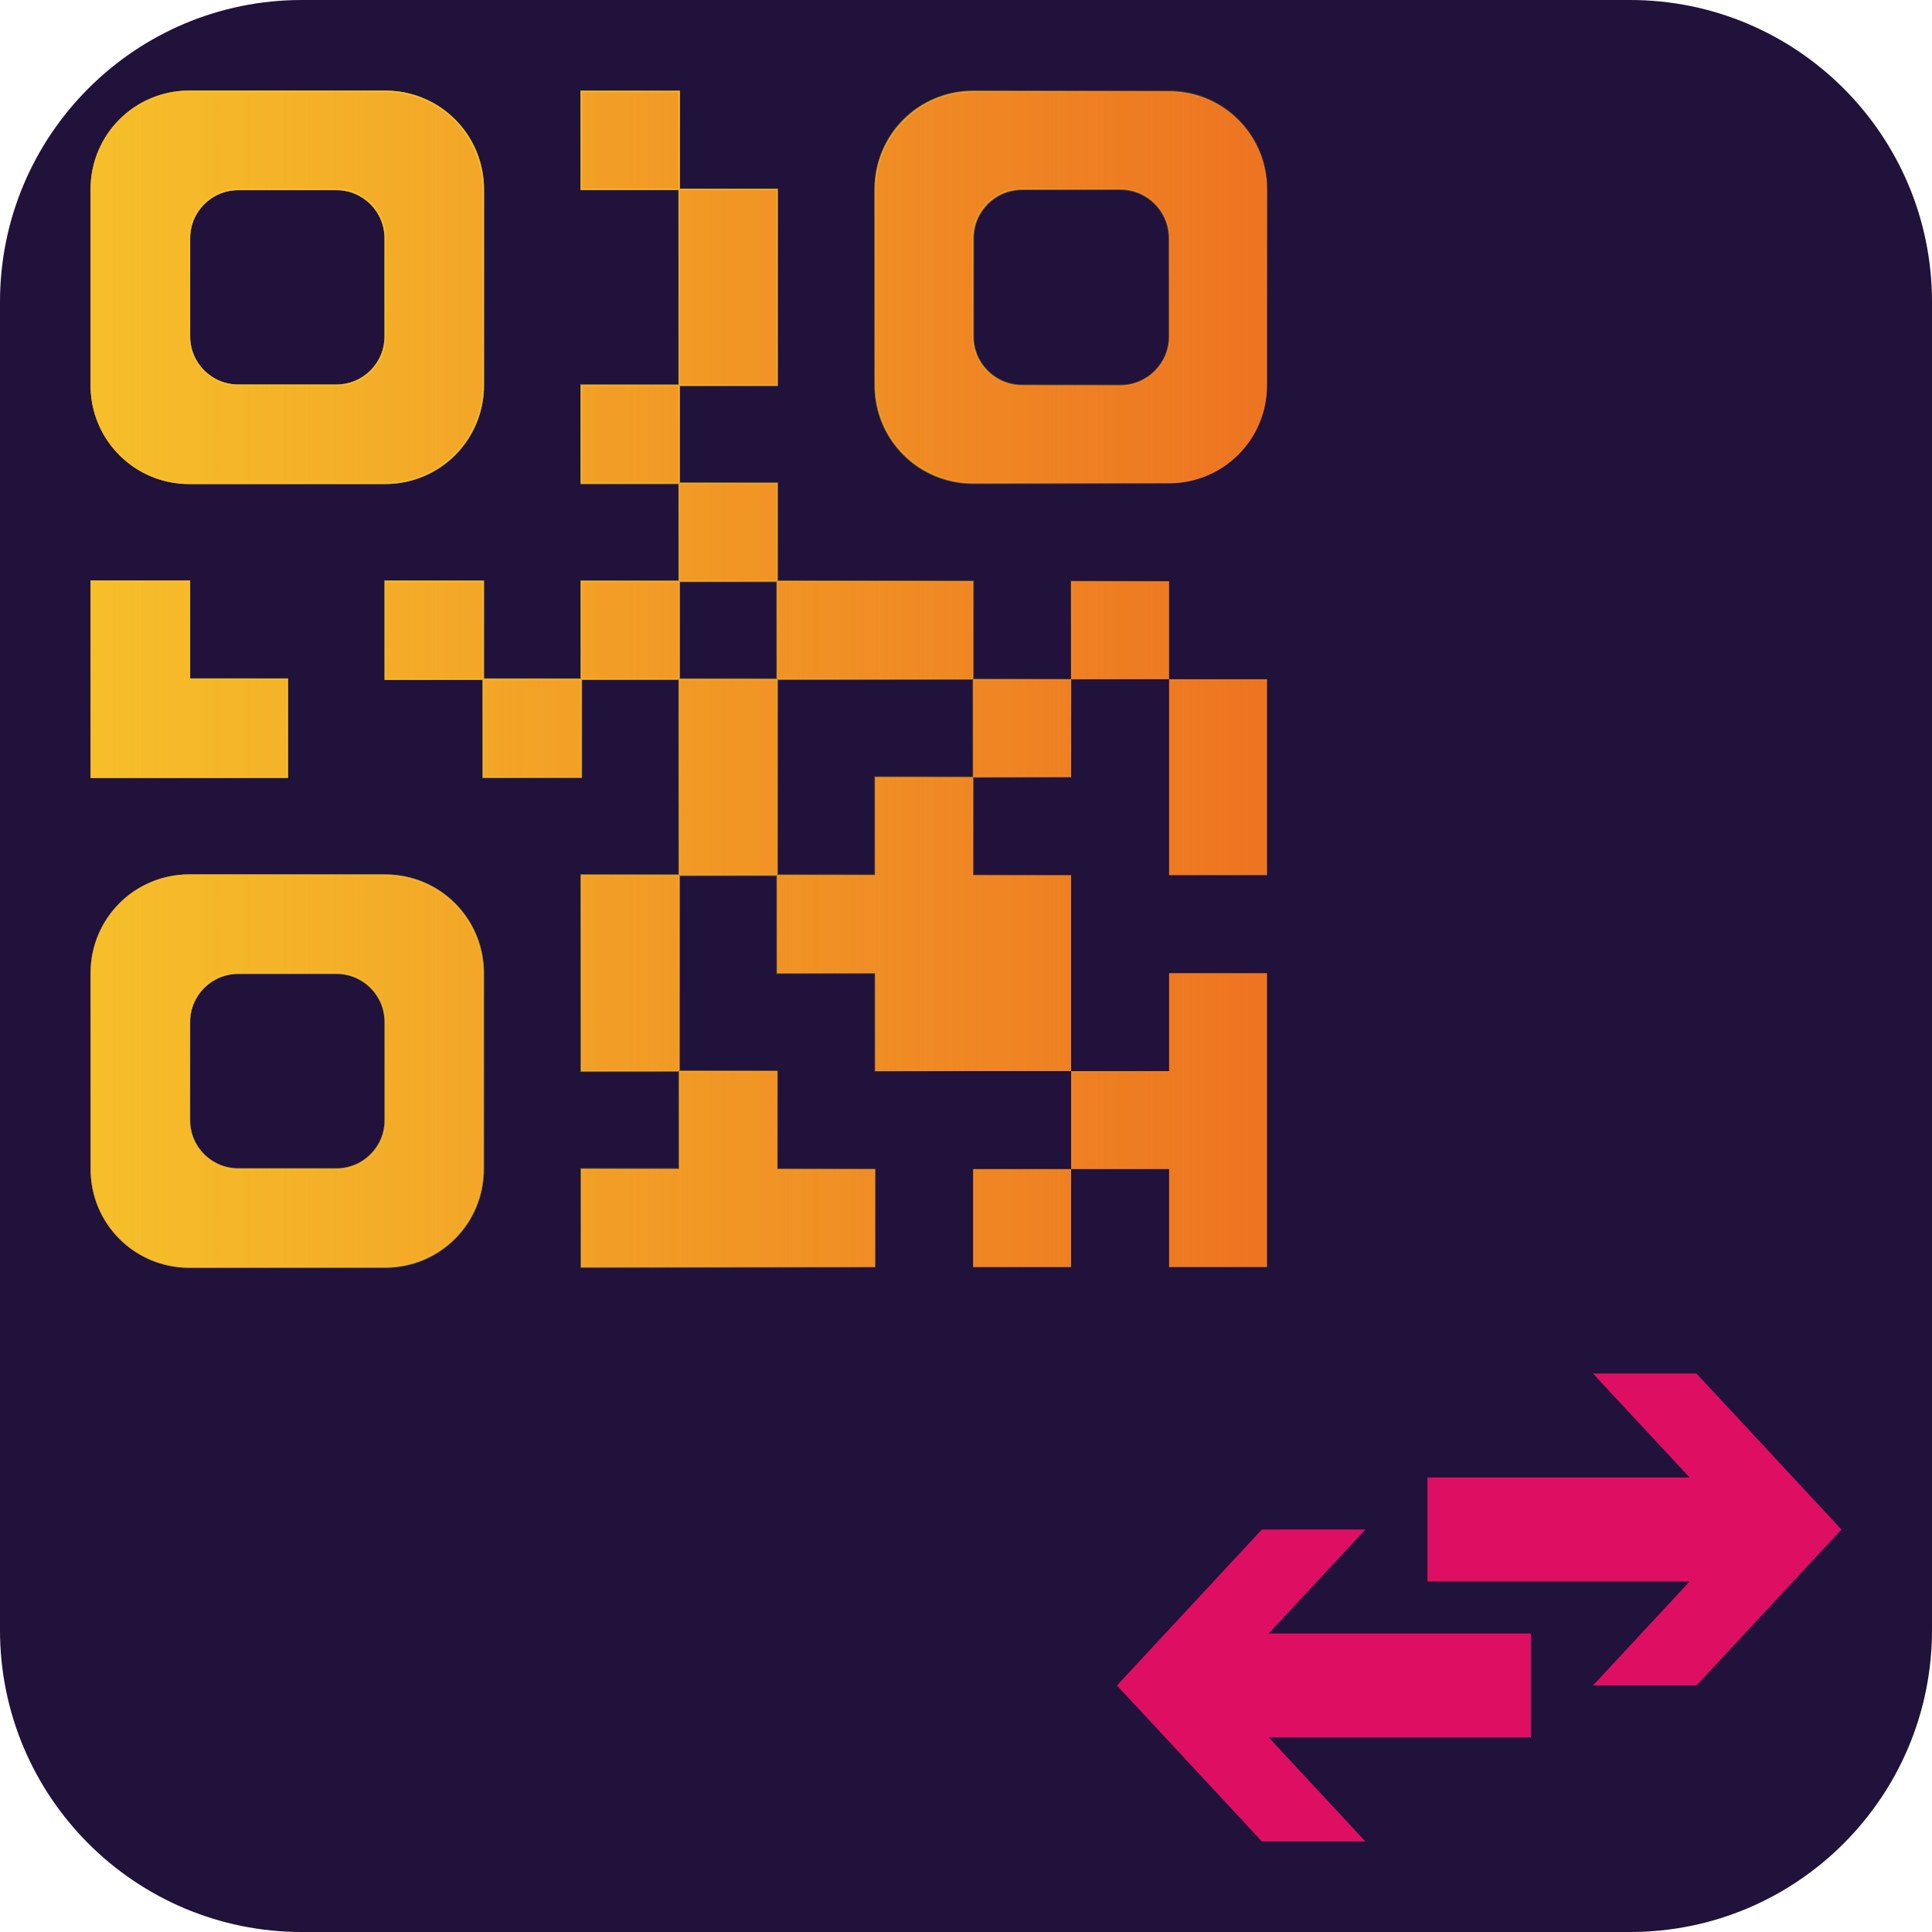
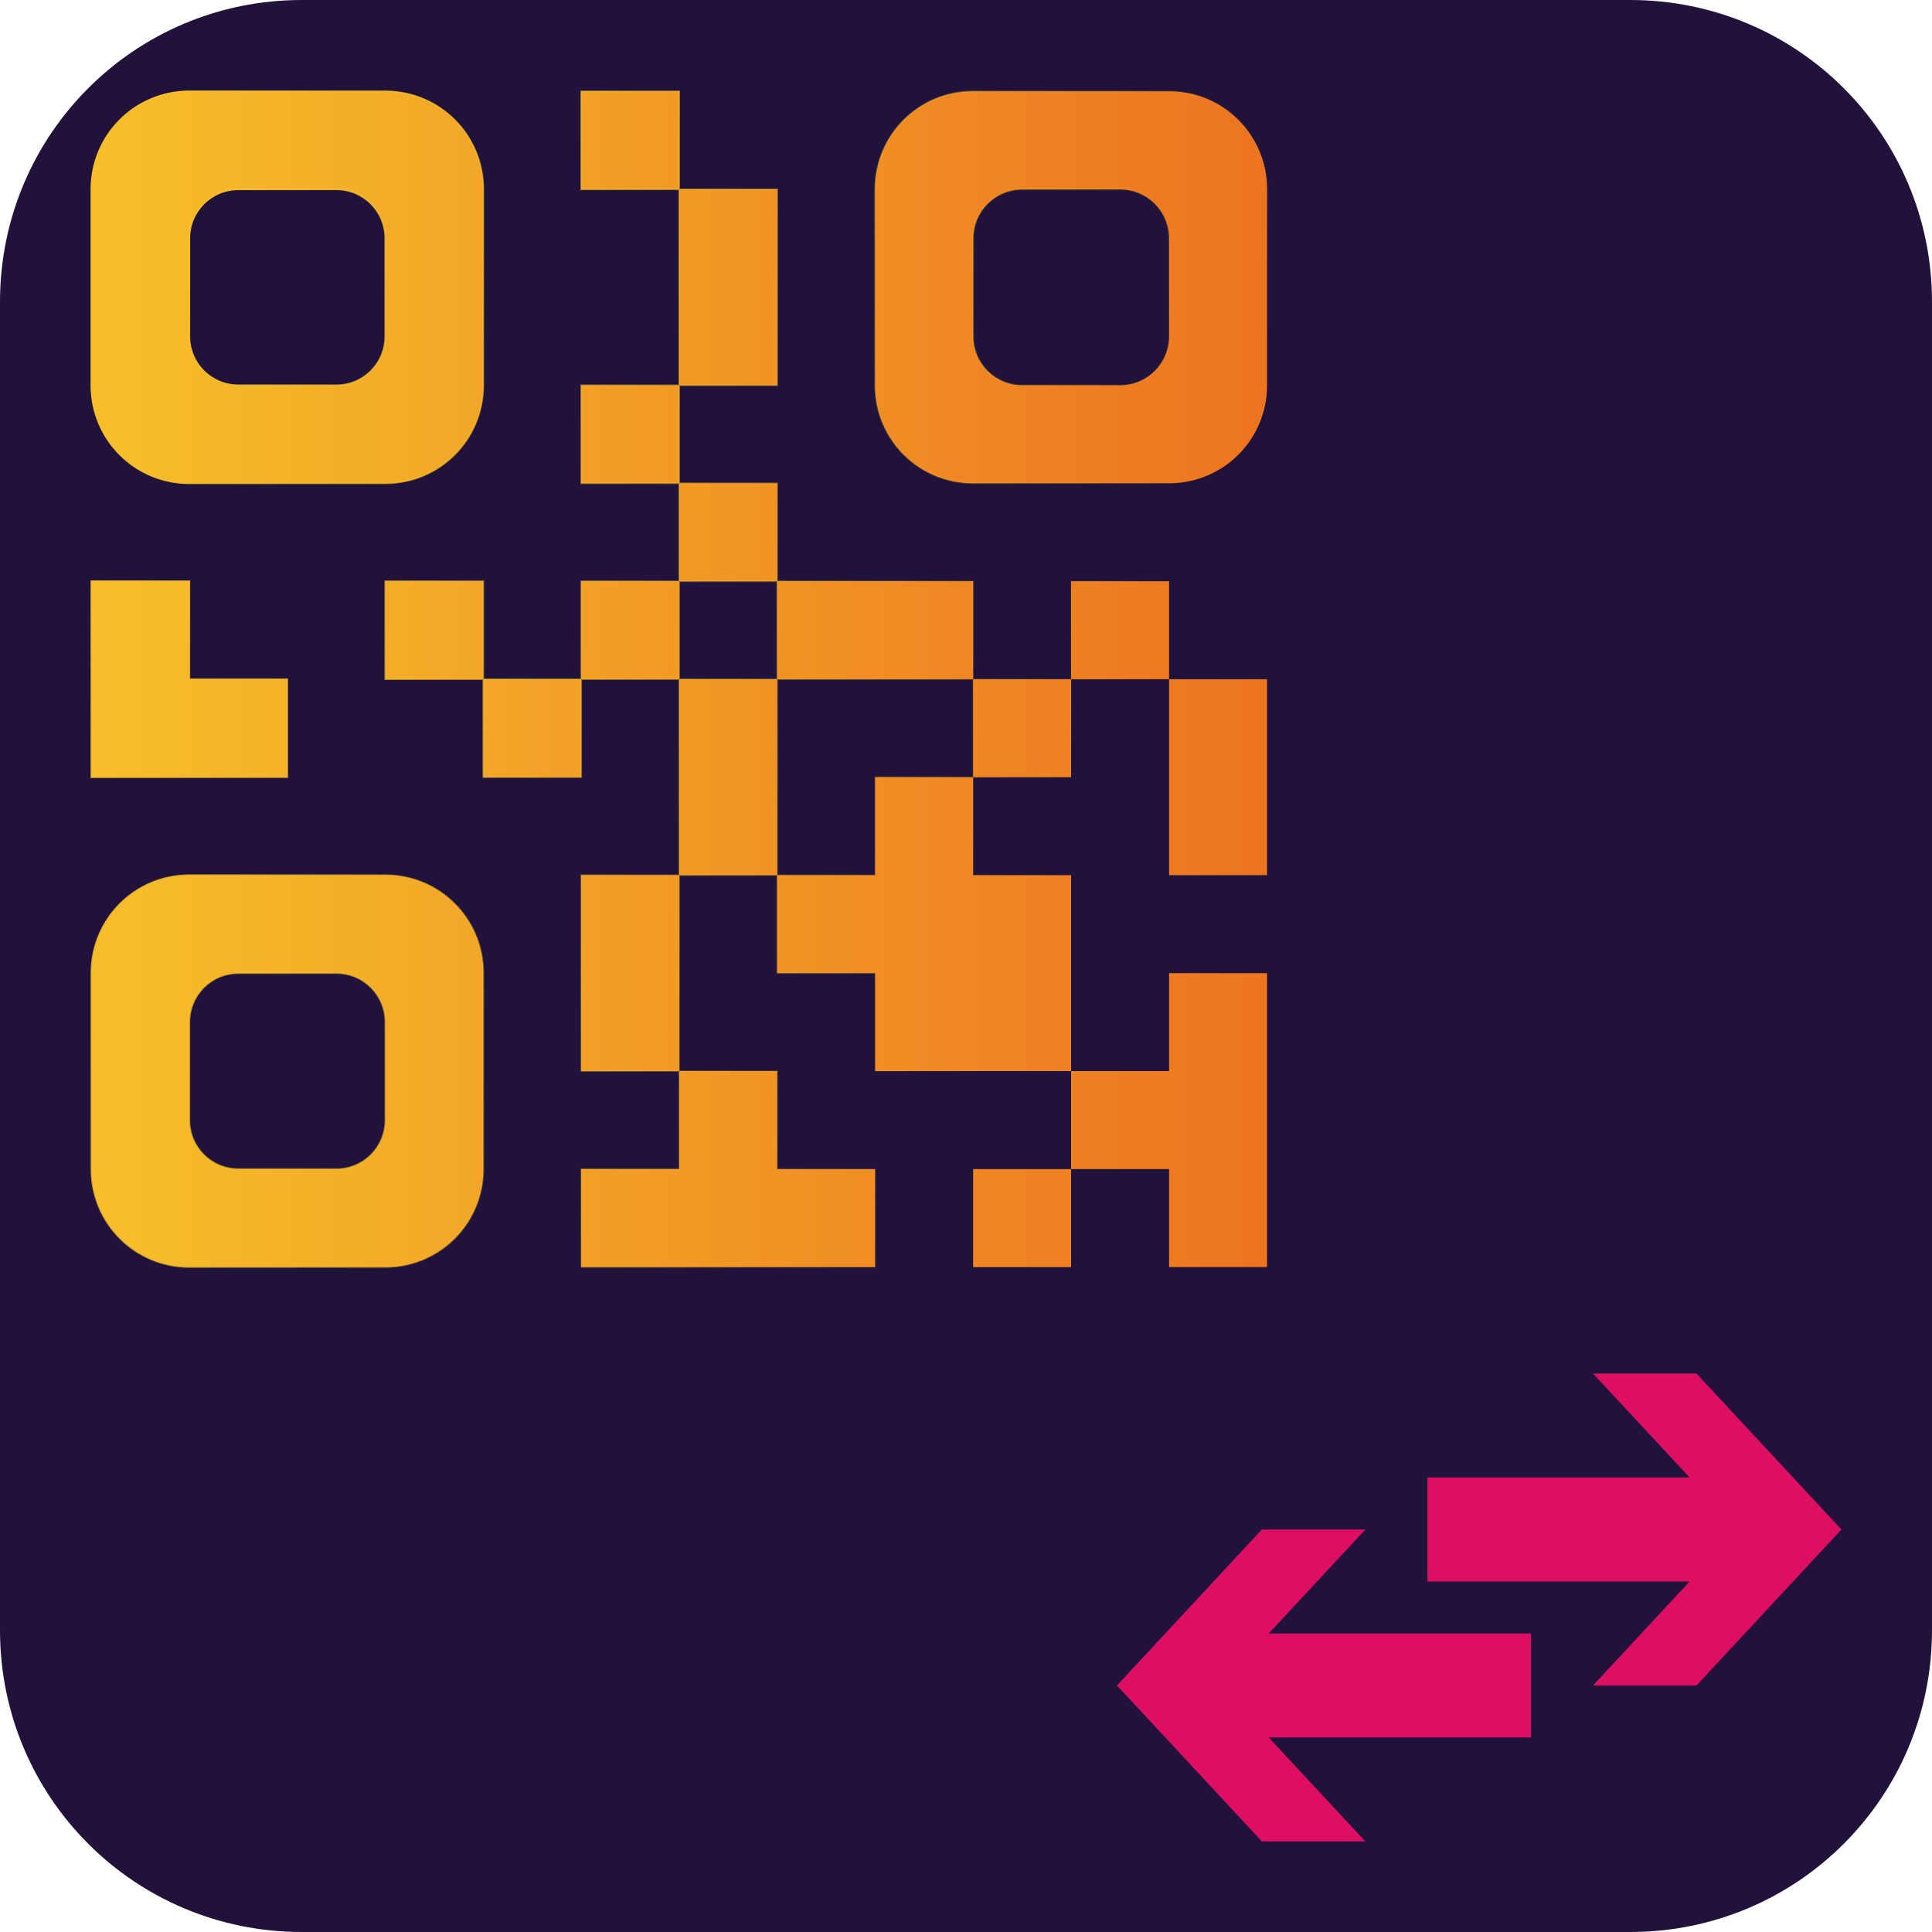
- <svg xmlns="http://www.w3.org/2000/svg" xmlns:ns1="http://www.openswatchbook.org/uri/2009/osb" xmlns:xlink="http://www.w3.org/1999/xlink" width="256mm" height="256mm" viewBox="0 0 256 256" version="1.1" id="svg8">
-   <defs id="defs2">
-     <linearGradient id="linearGradient3064-2-9">
-       <stop style="stop-color:#f6bf2a;stop-opacity:1;" offset="0" id="stop3060" />
-       <stop style="stop-color:#f6bf2a;stop-opacity:0;" offset="1" id="stop3062" />
+ <svg xmlns="http://www.w3.org/2000/svg" width="256mm" height="256mm" version="1.1" viewBox="0 0 256 256">
+   <defs>
+     <linearGradient id="b" x1="44.854" x2="771.53" y1="408.19" y2="408.19" gradientTransform="matrix(.21468 0 0 .21468 2.371 2.3714)" gradientUnits="userSpaceOnUse">
+       <stop stop-color="#f6bf2a" offset="0" />
+       <stop stop-color="#ed7421" offset="1" />
    </linearGradient>
-     <linearGradient id="linearGradient2828" ns1:paint="solid">
-       <stop style="stop-color:#ffb238;stop-opacity:1;" offset="0" id="stop2826" />
+     <linearGradient id="a" x1="106.47" x2="710.55" y1="106.15" y2="347.72" gradientTransform="matrix(.21468 0 0 .21468 2.371 2.3714)" gradientUnits="userSpaceOnUse">
+       <stop stop-color="#f6bf2a" offset="0" />
+       <stop stop-color="#f6bf2a" stop-opacity="0" offset="1" />
    </linearGradient>
-     <linearGradient xlink:href="#linearGradient3064-2-9" id="linearGradient3079" x1="106.473" y1="106.153" x2="710.551" y2="347.717" gradientUnits="userSpaceOnUse" gradientTransform="matrix(0.2146774,0,0,0.2146774,2.370966,43.37138)" />
-     <linearGradient xlink:href="#linearGradient3064-2-9" id="linearGradient3120" x1="44.854" y1="408.188" x2="771.525" y2="408.188" gradientUnits="userSpaceOnUse" gradientTransform="matrix(0.2146774,0,0,0.2146774,2.370966,43.37138)" />
-     <linearGradient xlink:href="#linearGradient3064-2-9" id="linearGradient3141" gradientUnits="userSpaceOnUse" x1="106.473" y1="106.153" x2="710.551" y2="347.717" gradientTransform="matrix(0.2146774,0,0,0.2146774,2.370966,43.37138)" />
  </defs>
-   <rect style="opacity:1;fill:#20123a;fill-opacity:1;stroke-width:0.265" id="rect2912" width="256" height="256" x="0" y="0" ry="40" />
-   <g id="layer1" transform="translate(0,-41)">
-     <path style="display:inline;opacity:1;fill:#ed7421;fill-opacity:1;fill-rule:nonzero;stroke:url(#linearGradient3079);stroke-width:0.215" d="m 25.089,53.108 c -7.192,0 -12.982,5.79 -12.982,12.982 V 92.054 c 0,7.192 5.79,12.982 12.982,12.982 h 25.964 c 7.192,0 12.982,-5.79 12.982,-12.982 V 66.09 c 0,-7.192 -5.79,-12.982 -12.982,-12.982 z m 51.928,0 V 66.09 H 90 V 53.108 Z M 90,66.09 V 92.054 H 102.982 V 66.09 Z m 0,25.964 H 77.018 v 12.982 h 12.982 z m 0,12.982 v 12.982 H 102.982 V 105.036 Z m 12.982,12.982 v 12.982 h 25.964 v -12.982 z m 25.964,12.982 v 12.982 h 12.982 v -12.982 z m 12.982,0 h 12.982 v -12.982 h -12.982 z m 12.982,0 v 25.964 h 12.982 v -25.964 z m -25.964,12.982 h -12.982 v 12.982 h -12.982 v 12.982 h 12.982 v 12.982 h 12.982 12.982 v -12.982 -12.982 h -12.982 z m 12.982,38.946 v 12.982 h 12.982 v 12.982 h 12.982 v -12.982 -12.982 -12.982 h -12.982 v 12.982 z m 0,12.982 h -12.982 v 12.982 h 12.982 z M 102.982,156.965 V 131 H 90 v 25.964 z m -12.982,0 H 77.018 v 25.964 h 12.982 z m 0,25.964 v 12.982 H 77.018 v 12.982 h 38.946 v -12.982 h -12.982 v -12.982 z m 0,-51.928 v -12.982 H 77.018 v 12.982 z m -12.982,0 H 64.036 v 12.982 h 12.982 z m -12.982,0 v -12.982 H 51.054 v 12.982 z m 64.911,-77.893 c -7.192,0 -12.982,5.79 -12.982,12.982 V 92.054 c 0,7.192 5.79,12.982 12.982,12.982 h 25.964 c 7.192,0 12.982,-5.79 12.982,-12.982 V 66.09 c 0,-7.192 -5.79,-12.982 -12.982,-12.982 z M 31.581,66.09 h 12.982 c 3.596,0 6.491,2.895 6.491,6.491 v 12.982 c 0,3.596 -2.895,6.491 -6.491,6.491 H 31.581 c -3.596,0 -6.491,-2.895 -6.491,-6.491 V 72.581 c 0,-3.596 2.895,-6.491 6.491,-6.491 z m 103.857,0 h 12.982 c 3.596,0 6.491,2.895 6.491,6.491 v 12.982 c 0,3.596 -2.895,6.491 -6.491,6.491 h -12.982 c -3.596,0 -6.491,-2.895 -6.491,-6.491 V 72.581 c 0,-3.596 2.895,-6.491 6.491,-6.491 z M 12.107,118.018 v 12.982 12.982 H 25.089 38.072 V 131 H 25.089 v -12.982 z m 12.982,38.946 c -7.192,0 -12.982,5.79 -12.982,12.982 v 25.964 c 0,7.192 5.79,12.982 12.982,12.982 h 25.964 c 7.192,0 12.982,-5.79 12.982,-12.982 v -25.964 c 0,-7.192 -5.79,-12.982 -12.982,-12.982 z m 6.491,12.982 h 12.982 c 3.596,0 6.491,2.895 6.491,6.491 v 12.982 c 0,3.596 -2.895,6.491 -6.491,6.491 H 31.581 c -3.596,0 -6.491,-2.895 -6.491,-6.491 v -12.982 c 0,-3.596 2.895,-6.491 6.491,-6.491 z" id="rect2834" />
-     <path id="path3112" d="m 25.089,53.108 c -7.192,0 -12.982,5.79 -12.982,12.982 V 92.054 c 0,7.192 5.79,12.982 12.982,12.982 h 25.964 c 7.192,0 12.982,-5.79 12.982,-12.982 V 66.09 c 0,-7.192 -5.79,-12.982 -12.982,-12.982 z m 51.928,0 V 66.09 H 90 V 53.108 Z M 90,66.09 V 92.054 H 102.982 V 66.09 Z m 0,25.964 H 77.018 v 12.982 h 12.982 z m 0,12.982 v 12.982 H 102.982 V 105.036 Z m 12.982,12.982 v 12.982 h 25.964 v -12.982 z m 25.964,12.982 v 12.982 h 12.982 v -12.982 z m 12.982,0 h 12.982 v -12.982 h -12.982 z m 12.982,0 v 25.964 h 12.982 v -25.964 z m -25.964,12.982 h -12.982 v 12.982 h -12.982 v 12.982 h 12.982 v 12.982 h 12.982 12.982 v -12.982 -12.982 h -12.982 z m 12.982,38.946 v 12.982 h 12.982 v 12.982 h 12.982 v -12.982 -12.982 -12.982 h -12.982 v 12.982 z m 0,12.982 h -12.982 v 12.982 h 12.982 z M 102.982,156.965 V 131 H 90 v 25.964 z m -12.982,0 H 77.018 v 25.964 h 12.982 z m 0,25.964 v 12.982 H 77.018 v 12.982 h 38.946 v -12.982 h -12.982 v -12.982 z m 0,-51.928 v -12.982 H 77.018 v 12.982 z m -12.982,0 H 64.036 v 12.982 h 12.982 z m -12.982,0 v -12.982 H 51.054 v 12.982 z m 64.911,-77.893 c -7.192,0 -12.982,5.79 -12.982,12.982 V 92.054 c 0,7.192 5.79,12.982 12.982,12.982 h 25.964 c 7.192,0 12.982,-5.79 12.982,-12.982 V 66.09 c 0,-7.192 -5.79,-12.982 -12.982,-12.982 z M 31.581,66.09 h 12.982 c 3.596,0 6.491,2.895 6.491,6.491 v 12.982 c 0,3.596 -2.895,6.491 -6.491,6.491 H 31.581 c -3.596,0 -6.491,-2.895 -6.491,-6.491 V 72.581 c 0,-3.596 2.895,-6.491 6.491,-6.491 z m 103.857,0 h 12.982 c 3.596,0 6.491,2.895 6.491,6.491 v 12.982 c 0,3.596 -2.895,6.491 -6.491,6.491 h -12.982 c -3.596,0 -6.491,-2.895 -6.491,-6.491 V 72.581 c 0,-3.596 2.895,-6.491 6.491,-6.491 z M 12.107,118.018 v 12.982 12.982 H 25.089 38.072 V 131 H 25.089 v -12.982 z m 12.982,38.946 c -7.192,0 -12.982,5.79 -12.982,12.982 v 25.964 c 0,7.192 5.79,12.982 12.982,12.982 h 25.964 c 7.192,0 12.982,-5.79 12.982,-12.982 v -25.964 c 0,-7.192 -5.79,-12.982 -12.982,-12.982 z m 6.491,12.982 h 12.982 c 3.596,0 6.491,2.895 6.491,6.491 v 12.982 c 0,3.596 -2.895,6.491 -6.491,6.491 H 31.581 c -3.596,0 -6.491,-2.895 -6.491,-6.491 v -12.982 c 0,-3.596 2.895,-6.491 6.491,-6.491 z" style="display:inline;opacity:1;fill:url(#linearGradient3120);fill-opacity:1;fill-rule:nonzero;stroke:url(#linearGradient3141);stroke-width:0.215" />
-     <path style="opacity:1;fill:#de0f63;fill-opacity:1;stroke-width:0.359" d="m 211.08,223 12.804,13.778 h -34.741 v 13.778 h 34.742 l -12.805,13.778 h 13.714 L 244,243.667 224.795,223 Z m 19.205,20.666 9e-4,9.1e-4 -9e-4,9.1e-4 z m -63.08,9.1e-4 L 148,264.333 167.205,285 h 13.714 l -12.804,-13.778 h 34.742 v -13.778 h -34.743 l 12.805,-13.778 z m -5.491,20.665 v 0.001 l -9e-4,-9.1e-4 z" id="rect2892" />
+   <g>
+     <path d="m40 0h176c22.16 0 40 17.84 40 40v176c0 22.16-17.84 40-40 40h-176c-22.16 0-40-17.84-40-40v-176c0-22.16 17.84-40 40-40z" fill="#20123a" stroke-width=".265" />
+     <path d="m211.08 182 12.804 13.778h-34.741v13.778h34.742l-12.805 13.778h13.714l19.205-20.666-19.205-20.667zm19.205 20.666 9e-4 9.1e-4 -9e-4 9.1e-4zm-63.08 9.1e-4 -19.205 20.666 19.205 20.667h13.714l-12.804-13.778h34.742v-13.778h-34.743l12.805-13.778zm-5.491 20.665v1e-3l-9e-4 -9.1e-4z" fill="#de0f63" stroke-width=".359" />
+     <path d="m25.089 12.108c-7.192 0-12.982 5.79-12.982 12.982v25.964c0 7.192 5.79 12.982 12.982 12.982h25.964c7.192 0 12.982-5.79 12.982-12.982v-25.964c0-7.192-5.79-12.982-12.982-12.982zm51.928 0v12.982h12.982v-12.982zm12.982 12.982v25.964h12.982v-25.964zm0 25.964h-12.982v12.982h12.982zm0 12.982v12.982h12.982v-12.982zm12.982 12.982v12.982h25.964v-12.982zm25.964 12.982v12.982h12.982v-12.982zm12.982 0h12.982v-12.982h-12.982zm12.982 0v25.964h12.982v-25.964zm-25.964 12.982h-12.982v12.982h-12.982v12.982h12.982v12.982h25.964v-25.964h-12.982zm12.982 38.946v12.982h12.982v12.982h12.982v-38.946h-12.982v12.982zm0 12.982h-12.982v12.982h12.982zm-38.946-38.946v-25.964h-12.982v25.964zm-12.982 0h-12.982v25.964h12.982zm0 25.964v12.982h-12.982v12.982h38.946v-12.982h-12.982v-12.982zm0-51.928v-12.982h-12.982v12.982zm-12.982 0h-12.982v12.982h12.982zm-12.982 0v-12.982h-12.982v12.982zm64.911-77.893c-7.192 0-12.982 5.79-12.982 12.982v25.964c0 7.192 5.79 12.982 12.982 12.982h25.964c7.192 0 12.982-5.79 12.982-12.982v-25.964c0-7.192-5.79-12.982-12.982-12.982zm-97.366 12.982h12.982c3.596 0 6.491 2.895 6.491 6.491v12.982c0 3.596-2.895 6.491-6.491 6.491h-12.982c-3.596 0-6.491-2.895-6.491-6.491v-12.982c0-3.596 2.895-6.491 6.491-6.491zm103.86 0h12.982c3.596 0 6.491 2.895 6.491 6.491v12.982c0 3.596-2.895 6.491-6.491 6.491h-12.982c-3.596 0-6.491-2.895-6.491-6.491v-12.982c0-3.596 2.895-6.491 6.491-6.491zm-123.33 51.928v25.964h25.964v-12.982h-12.982v-12.982zm12.982 38.946c-7.192 0-12.982 5.79-12.982 12.982v25.964c0 7.192 5.79 12.982 12.982 12.982h25.964c7.192 0 12.982-5.79 12.982-12.982v-25.964c0-7.192-5.79-12.982-12.982-12.982zm6.491 12.982h12.982c3.596 0 6.491 2.895 6.491 6.491v12.982c0 3.596-2.895 6.491-6.491 6.491h-12.982c-3.596 0-6.491-2.895-6.491-6.491v-12.982c0-3.596 2.895-6.491 6.491-6.491z" fill="url(#b)" stroke="url(#a)" stroke-width=".215" />
  </g>
</svg>
